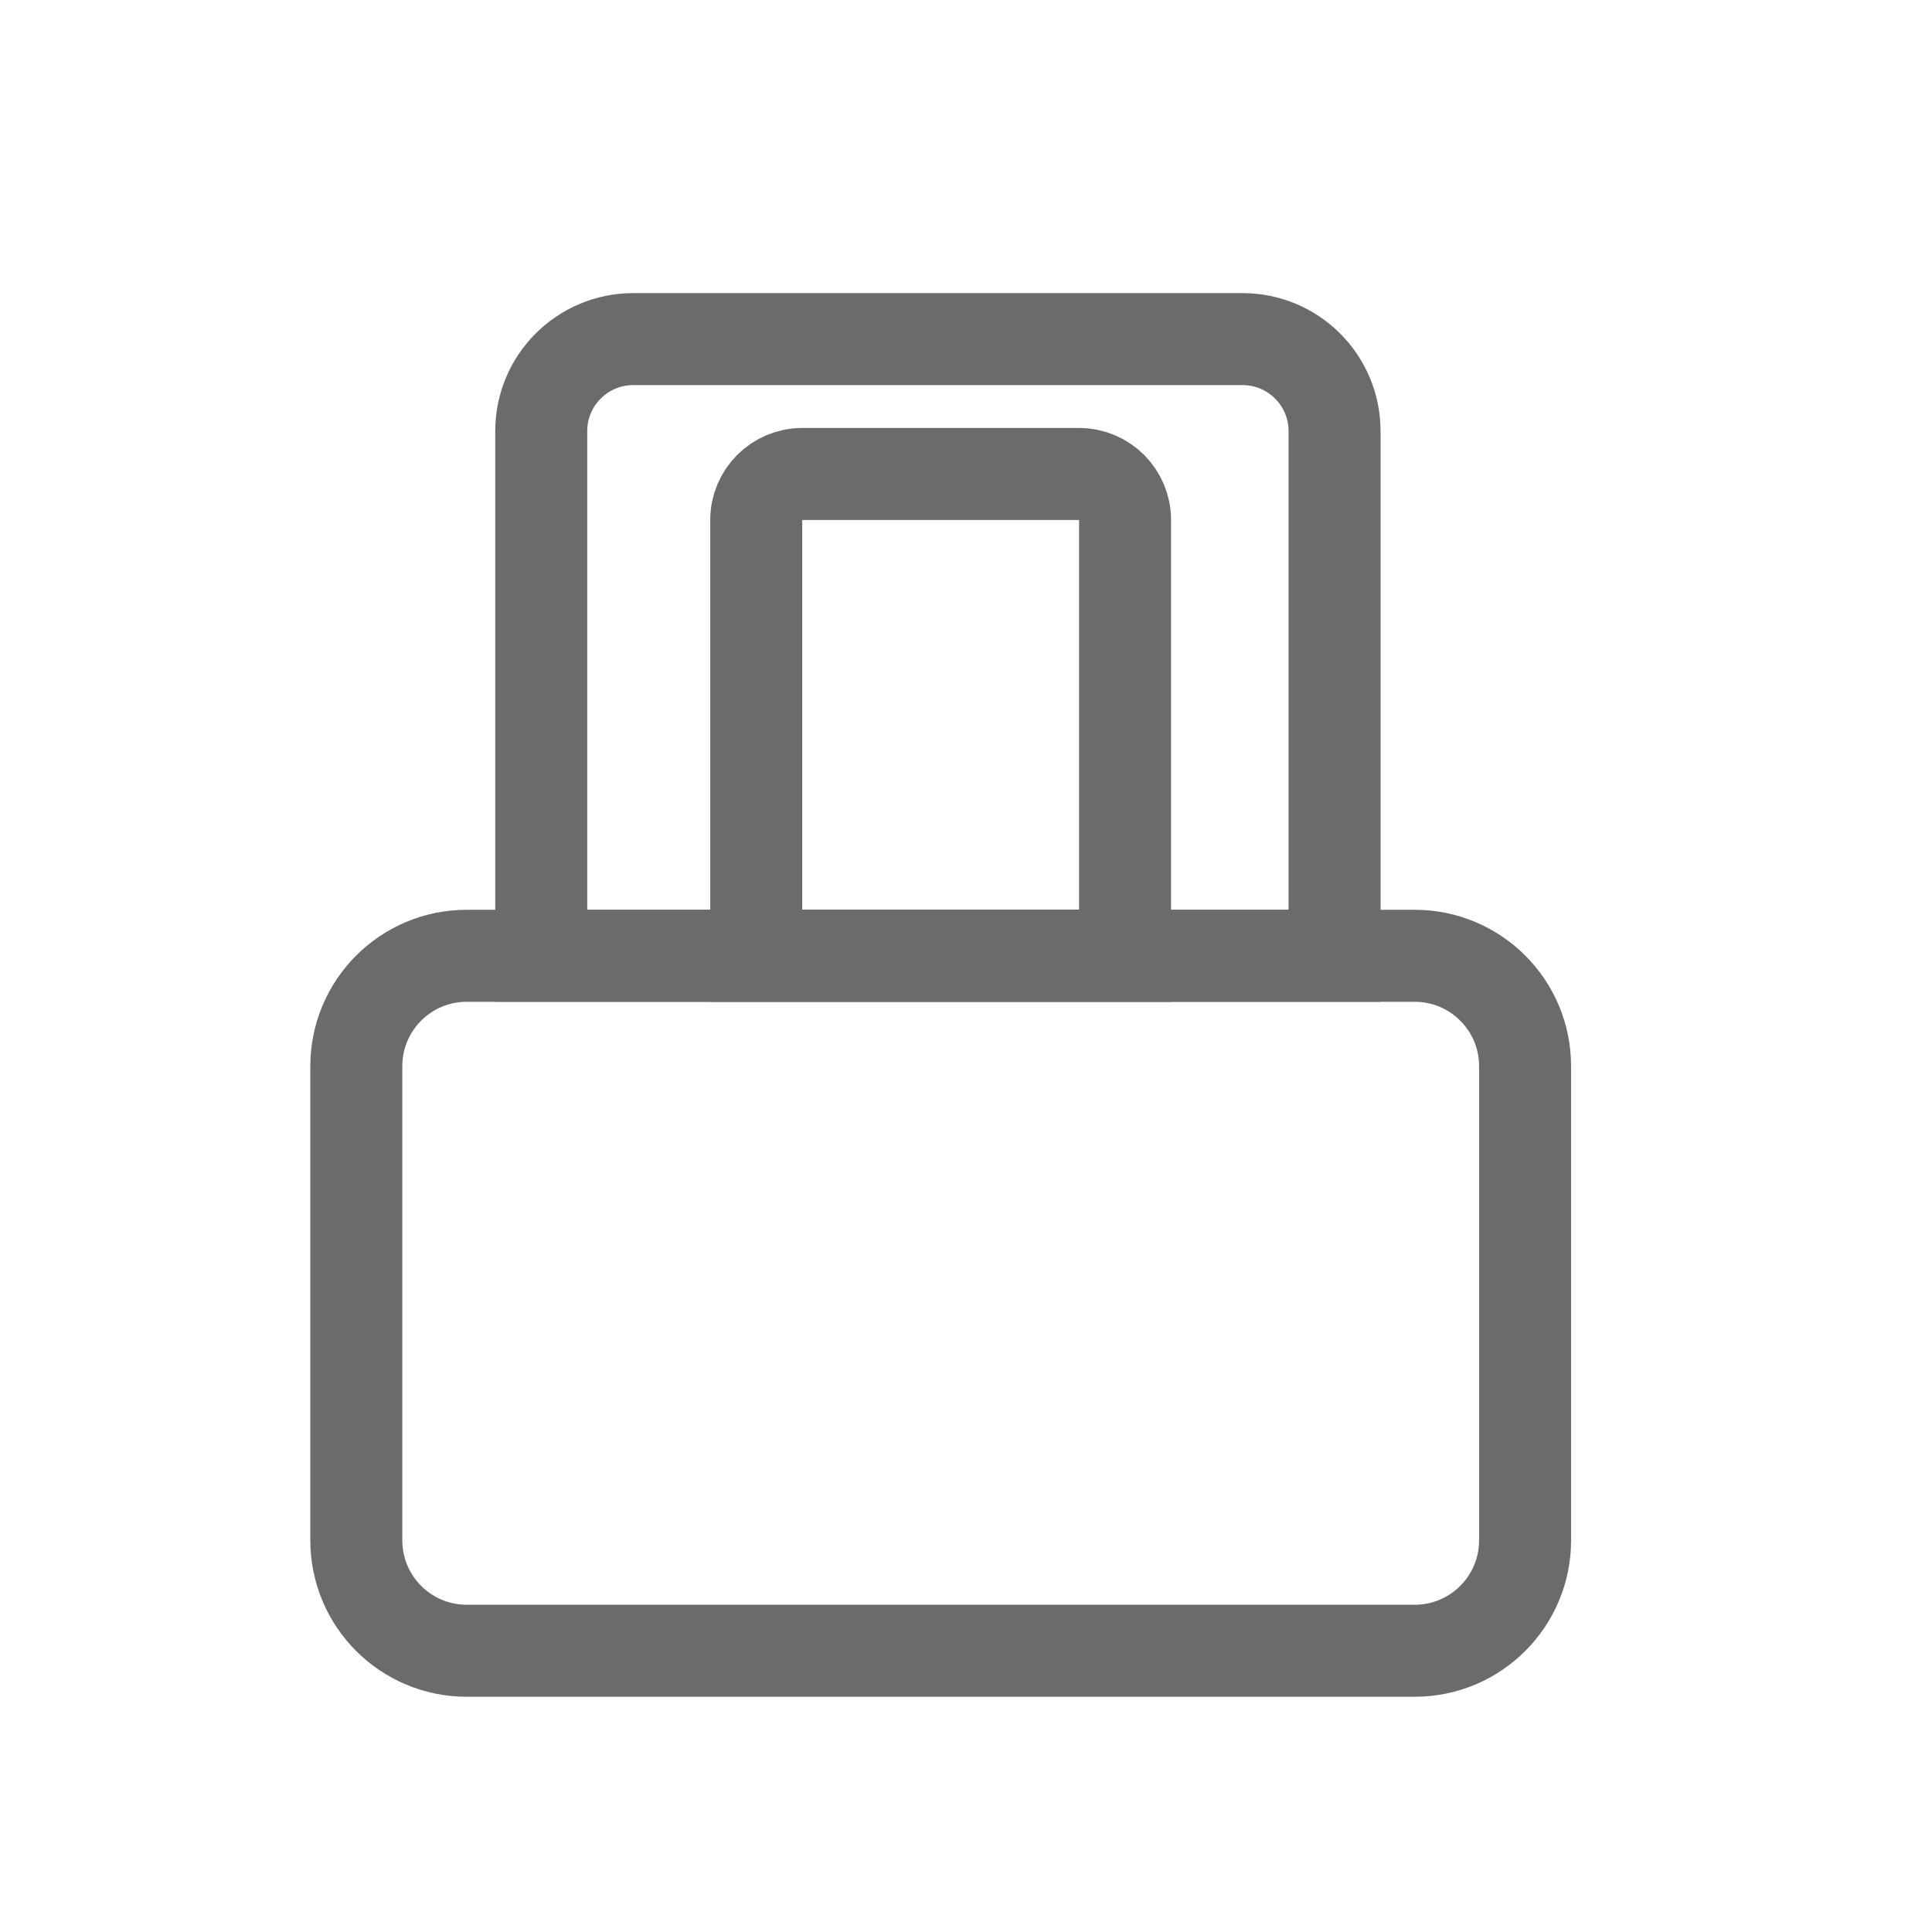
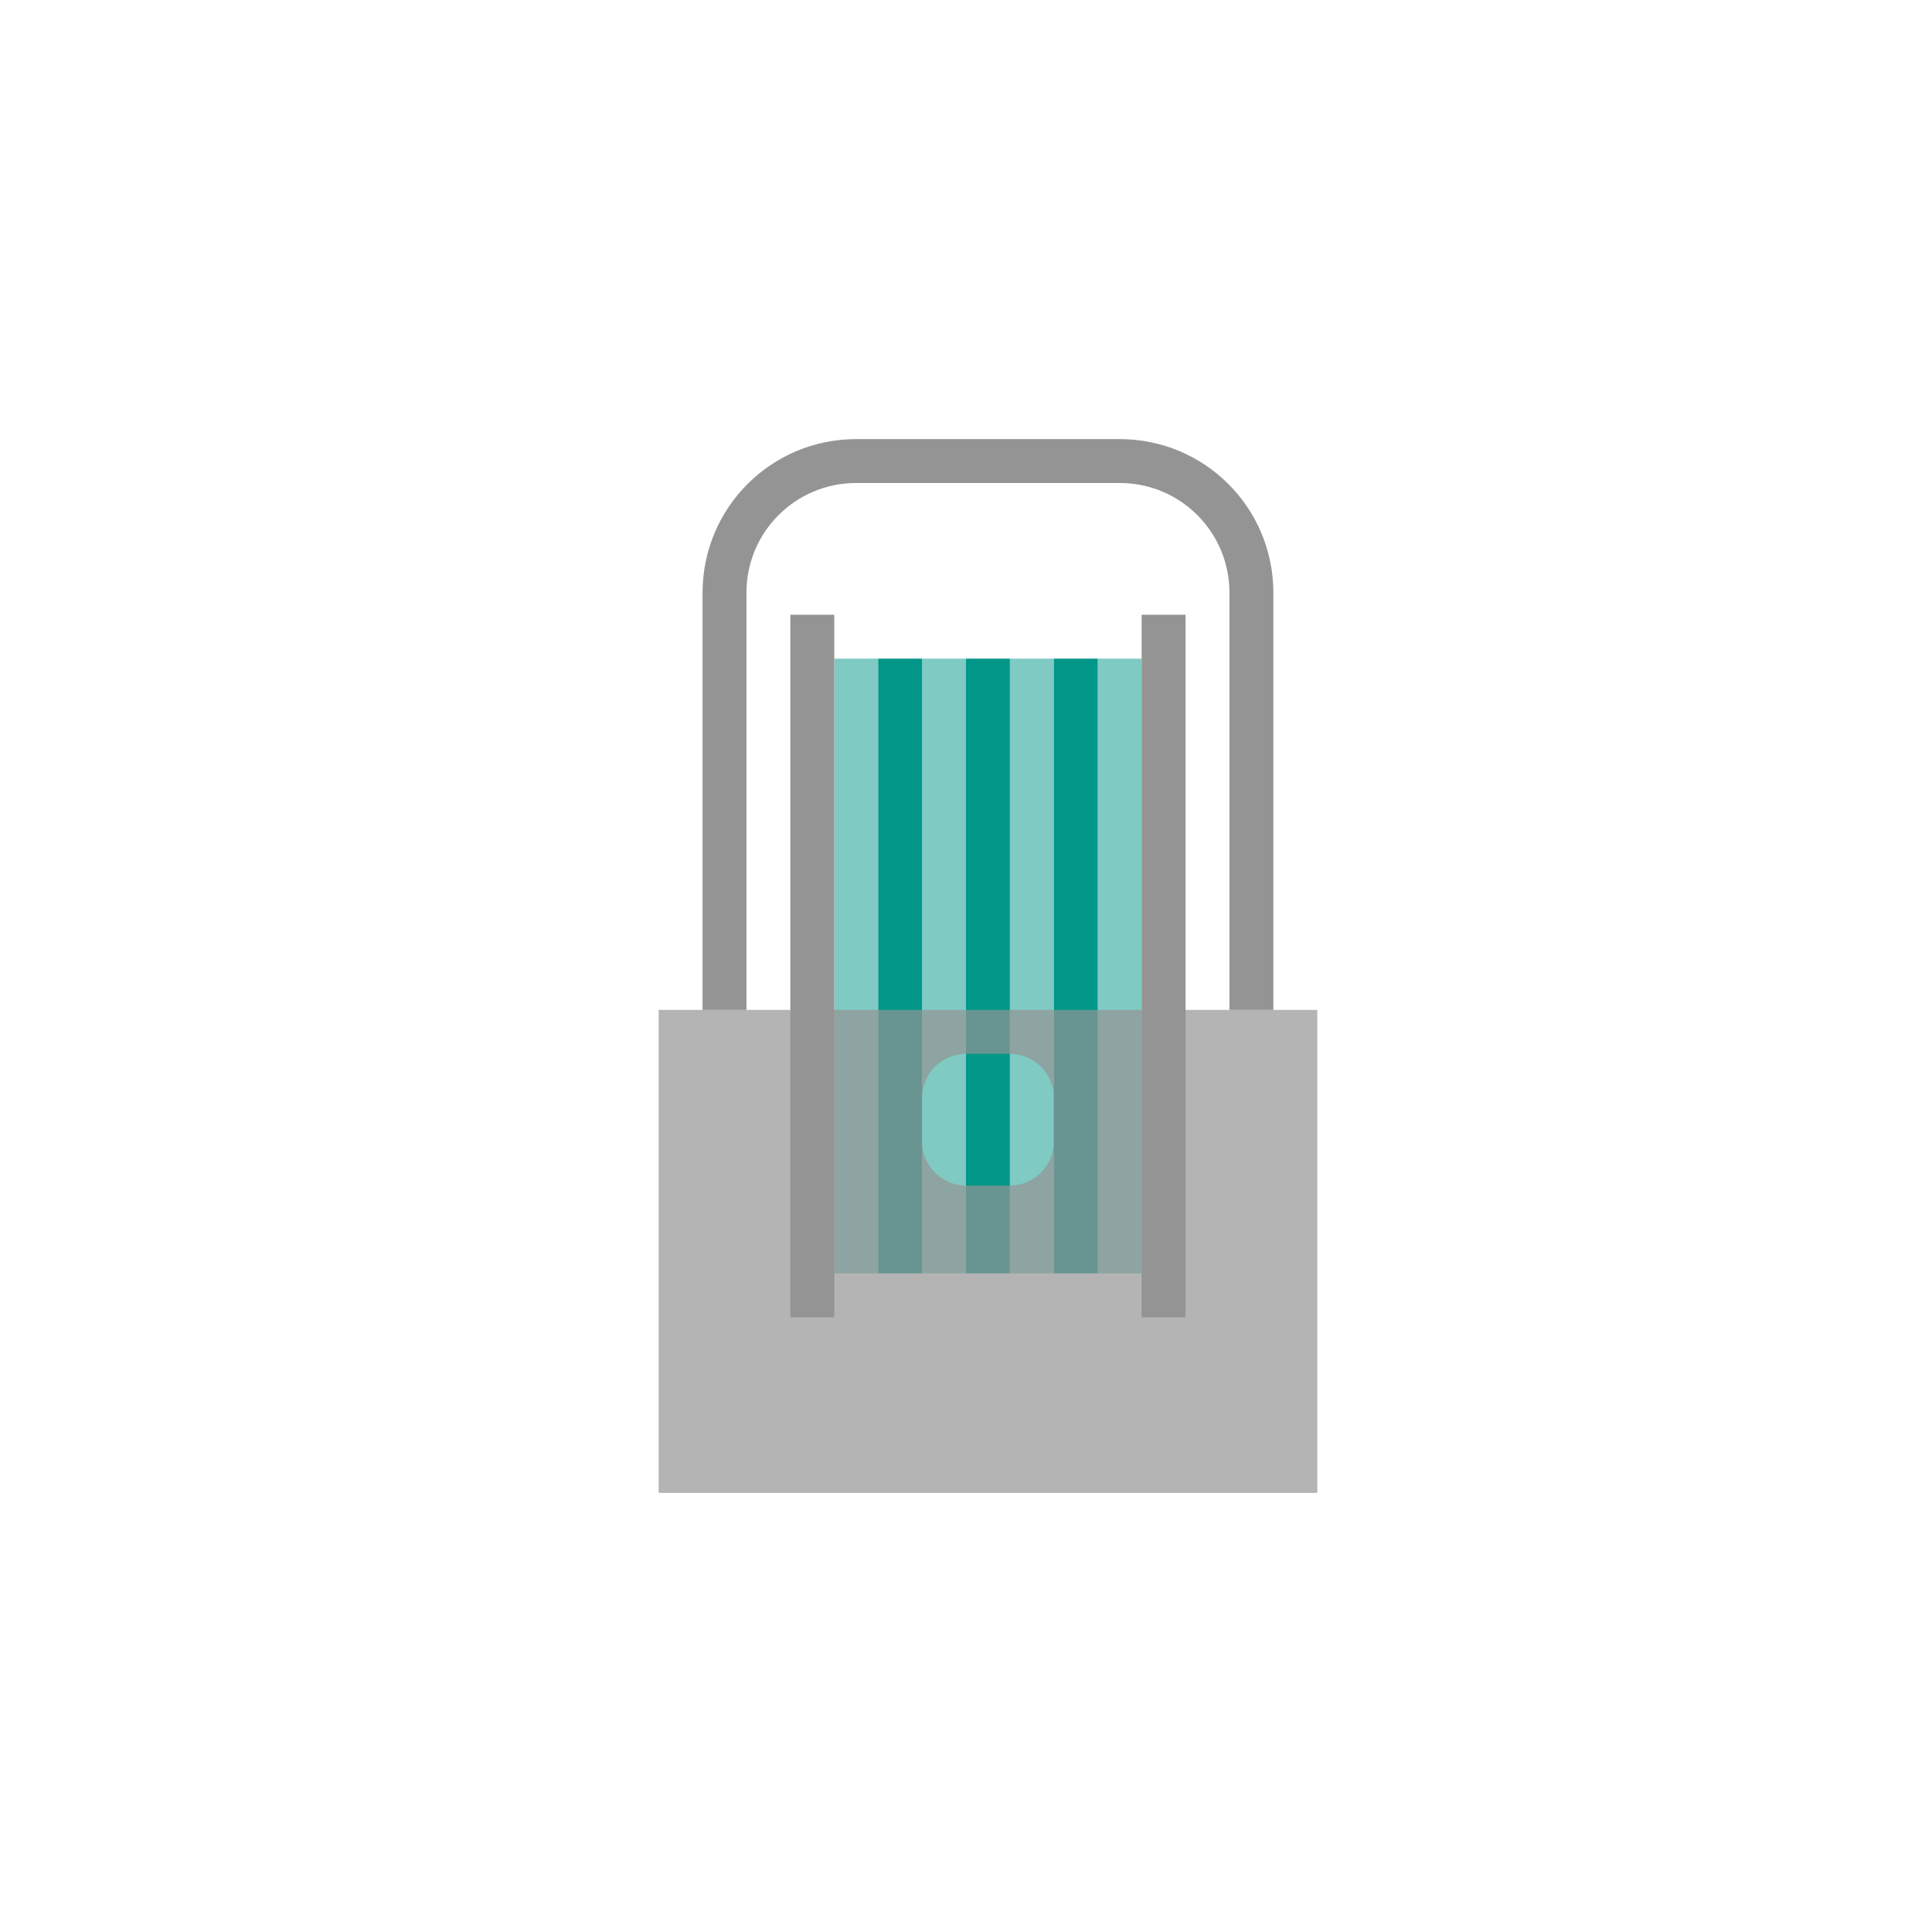
- <svg xmlns="http://www.w3.org/2000/svg" width="21" height="21" viewBox="0 0 21 21" fill="none">
-   <path d="M5.883 4.686C5.883 4.133 6.331 3.686 6.883 3.686H13.506C14.058 3.686 14.506 4.133 14.506 4.686V10.389H5.883V4.686Z" stroke="#6B6B6B" />
-   <rect x="3.873" y="10.389" width="12.704" height="7.554" rx="1.2" stroke="#6B6B6B" />
-   <path d="M8.22 5.652C8.22 5.376 8.444 5.152 8.72 5.152H11.729C12.005 5.152 12.229 5.376 12.229 5.652V10.389H8.22V5.652Z" stroke="#6B6B6B" />
+ <svg xmlns="http://www.w3.org/2000/svg" id="a" width="44" height="44" viewBox="0 0 44 44">
+   <rect x="19" y="15" width="1" height="14" style="fill:#009688; opacity:.5;" />
+   <rect x="20" y="15" width="1" height="14" style="fill:#009688;" />
+   <rect x="21" y="15" width="1" height="14" style="fill:#009688; opacity:.5;" />
+   <rect x="22" y="15" width="1" height="14" style="fill:#009688;" />
+   <rect x="23" y="15" width="1" height="14" style="fill:#009688; opacity:.5;" />
+   <rect x="24" y="15" width="1" height="14" style="fill:#009688;" />
+   <rect x="25" y="15" width="1" height="14" style="fill:#009688; opacity:.5;" />
+   <line x1="26.5" y1="14" x2="26.5" y2="30" style="fill:none; stroke:#949494;" />
+   <line x1="18.5" y1="14" x2="18.5" y2="30" style="fill:none; stroke:#949494;" />
+   <path d="M28.5,23v-9.5c0-1.66-1.34-3-3-3h-6c-1.66,0-3,1.34-3,3v9.5" style="fill:none; stroke:#949494;" />
+   <path d="M15,23v11h15v-11h-15ZM21,26v-1c0-.55.45-1,1-1h1c.55,0,1,.45,1,1v1c0,.55-.45,1-1,1h-1c-.55,0-1-.45-1-1Z" style="fill:#949494; opacity:.7;" />
</svg>
